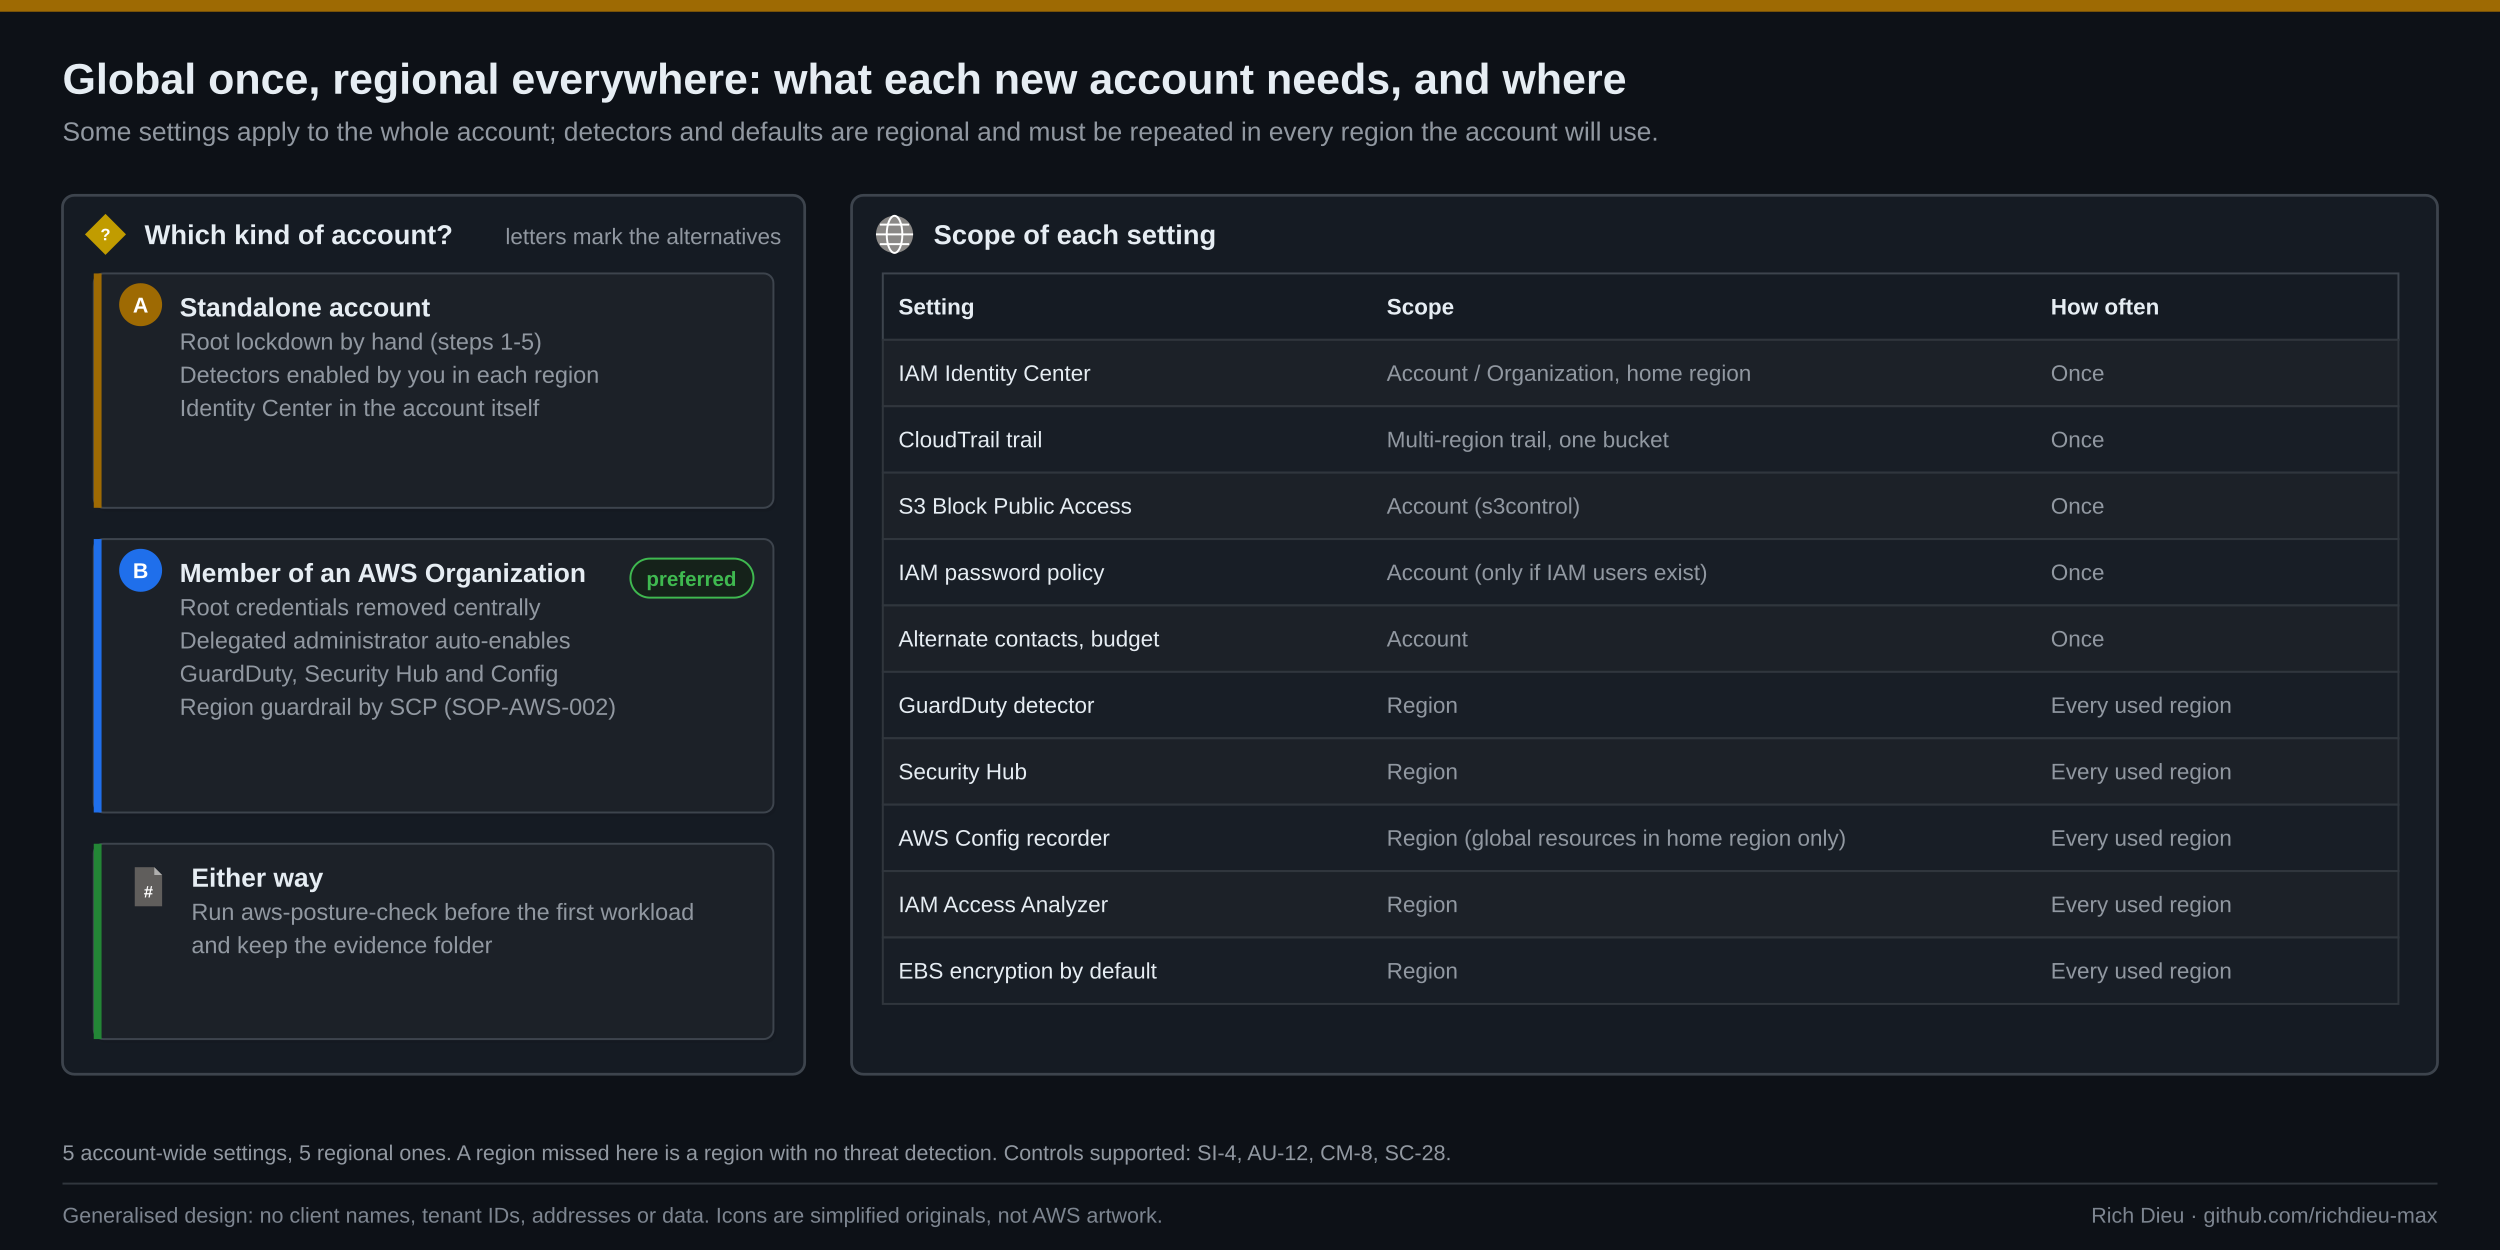
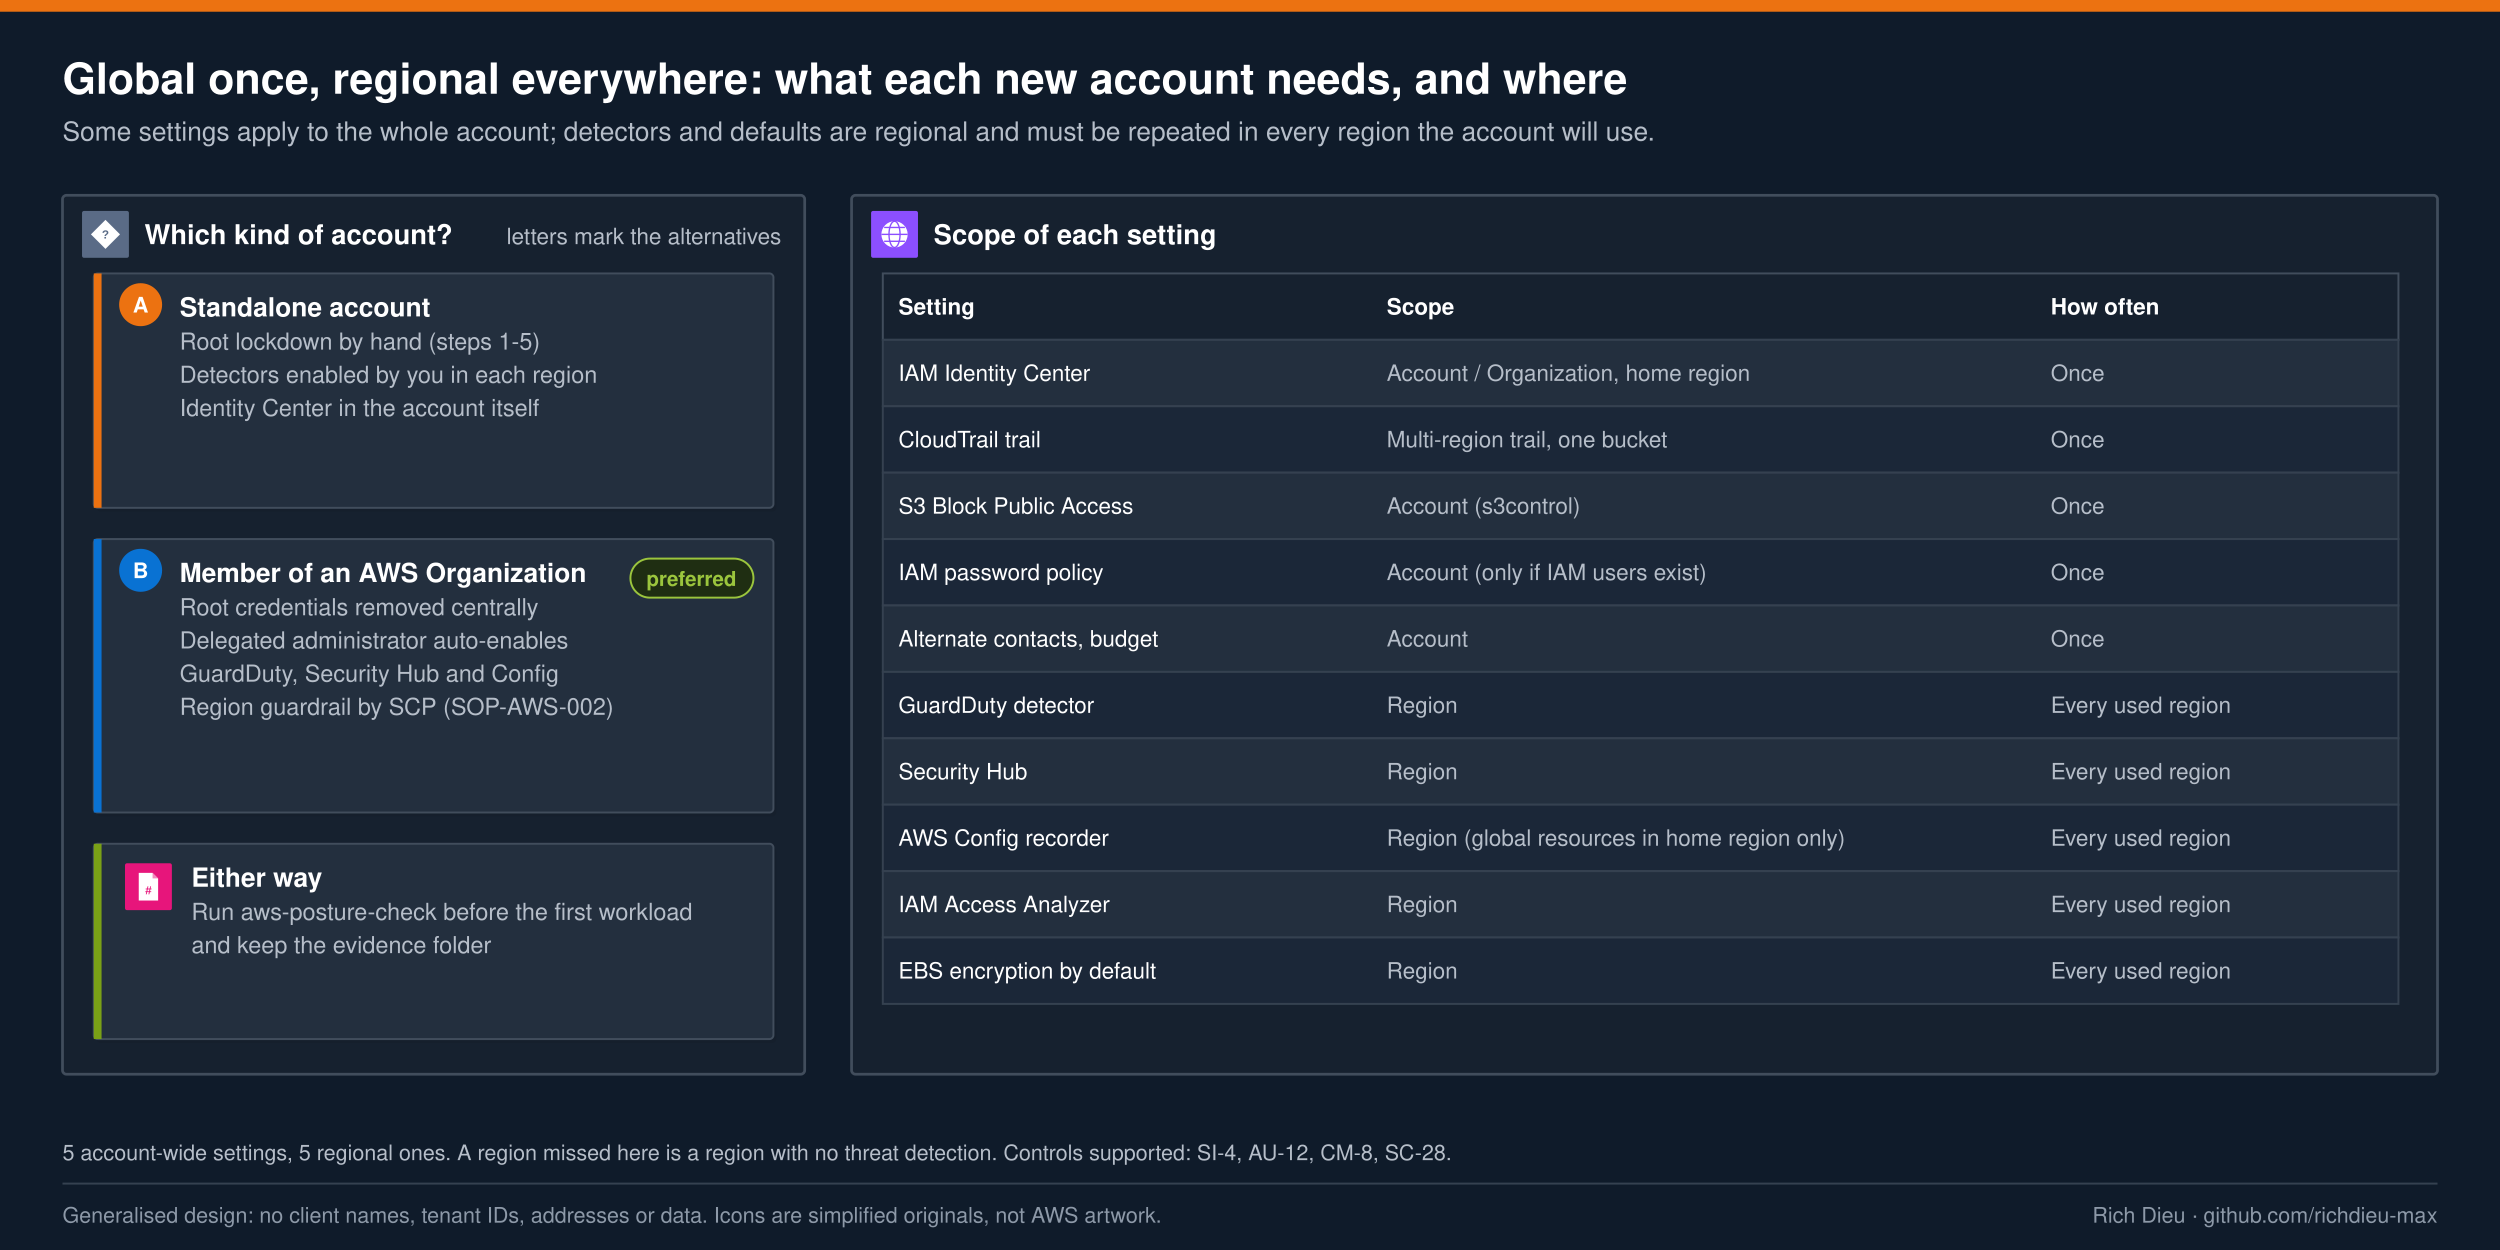
<svg xmlns="http://www.w3.org/2000/svg" viewBox="0 0 1280 640" width="1280" height="640" role="img" aria-label="Global once, regional everywhere: what each new account needs, and where">
  <defs />
-   <rect width="1280" height="640" fill="#0D1117" />
-   <rect x="0" y="0" width="1280" height="6" fill="#9E6A03" />
-   <text x="32" y="48" font-family="'Segoe UI', 'Segoe UI Web', -apple-system, BlinkMacSystemFont, 'Helvetica Neue', Arial, sans-serif" font-size="22" font-weight="600" fill="#E6EDF3">Global once, regional everywhere: what each new account needs, and where</text>
-   <text x="32" y="72" font-family="'Segoe UI', 'Segoe UI Web', -apple-system, BlinkMacSystemFont, 'Helvetica Neue', Arial, sans-serif" font-size="13.5" fill="#9198A1">Some settings apply to the whole account; detectors and defaults are regional and must be repeated in every region the account will use.</text>
-   <rect x="32" y="100" width="380" height="450" rx="6" fill="#151B23" stroke="#3D444D" stroke-width="1.4" />
+   <rect width="1280" height="640" fill="#0F1B2A" />
+   <rect x="0" y="0" width="1280" height="6" fill="#EC7211" />
+   <text x="32" y="48" font-family="'Amazon Ember', 'Helvetica Neue', Helvetica, Arial, sans-serif" font-size="22" font-weight="600" fill="#FFFFFF">Global once, regional everywhere: what each new account needs, and where</text>
+   <text x="32" y="72" font-family="'Amazon Ember', 'Helvetica Neue', Helvetica, Arial, sans-serif" font-size="13.5" fill="#B6BEC9">Some settings apply to the whole account; detectors and defaults are regional and must be repeated in every region the account will use.</text>
+   <rect x="32" y="100" width="380" height="450" rx="2" fill="#16212F" stroke="#414D5C" stroke-width="1.4" />
  <g transform="translate(42,108) scale(0.5)">
-     <path d="M24 3 L45 24 L24 45 L3 24 Z" fill="#C19C00" />
-     <text x="24" y="30" font-family="Arial" font-weight="700" font-size="17" fill="#fff" text-anchor="middle">?</text>
+     <rect x="0" y="0" width="48" height="48" rx="2" fill="#5A6B86" />
+     <g transform="translate(7,7) scale(0.7083)">
+       <path d="M24 3 L45 24 L24 45 L3 24 Z" fill="#FFFFFF" />
+       <text x="24" y="30" font-family="Arial" font-weight="700" font-size="17" fill="#5A6B86" text-anchor="middle">?</text>
+     </g>
  </g>
-   <text x="74" y="125" font-family="'Segoe UI', 'Segoe UI Web', -apple-system, BlinkMacSystemFont, 'Helvetica Neue', Arial, sans-serif" font-size="14" font-weight="600" fill="#E6EDF3" text-anchor="start">Which kind of account?</text>
-   <text x="400" y="125" font-family="'Segoe UI', 'Segoe UI Web', -apple-system, BlinkMacSystemFont, 'Helvetica Neue', Arial, sans-serif" font-size="11.5" font-weight="400" fill="#9198A1" text-anchor="end">letters mark the alternatives</text>
-   <rect x="49.5" y="142" width="348" height="120" rx="5" fill="#000" opacity="0.06" />
-   <rect x="48" y="140" width="348" height="120" rx="5" fill="#1C2128" stroke="#3D444D" stroke-width="1" />
-   <rect x="48" y="140" width="4" height="120" rx="0" fill="#9E6A03" />
-   <circle cx="72" cy="156" r="11" fill="#9E6A03" />
-   <text x="72" y="160" font-family="'Segoe UI', 'Segoe UI Web', -apple-system, BlinkMacSystemFont, 'Helvetica Neue', Arial, sans-serif" font-size="11" font-weight="600" fill="#fff" text-anchor="middle">A</text>
-   <text x="92" y="162" font-family="'Segoe UI', 'Segoe UI Web', -apple-system, BlinkMacSystemFont, 'Helvetica Neue', Arial, sans-serif" font-size="13.5" font-weight="600" fill="#E6EDF3" text-anchor="start">Standalone account</text>
-   <text x="92" y="179" font-family="'Segoe UI', 'Segoe UI Web', -apple-system, BlinkMacSystemFont, 'Helvetica Neue', Arial, sans-serif" font-size="12" font-weight="400" fill="#9198A1" text-anchor="start">Root lockdown by hand (steps 1-5)</text>
-   <text x="92" y="196" font-family="'Segoe UI', 'Segoe UI Web', -apple-system, BlinkMacSystemFont, 'Helvetica Neue', Arial, sans-serif" font-size="12" font-weight="400" fill="#9198A1" text-anchor="start">Detectors enabled by you in each region</text>
-   <text x="92" y="213" font-family="'Segoe UI', 'Segoe UI Web', -apple-system, BlinkMacSystemFont, 'Helvetica Neue', Arial, sans-serif" font-size="12" font-weight="400" fill="#9198A1" text-anchor="start">Identity Center in the account itself</text>
-   <rect x="49.5" y="278" width="348" height="140" rx="5" fill="#000" opacity="0.06" />
-   <rect x="48" y="276" width="348" height="140" rx="5" fill="#1C2128" stroke="#3D444D" stroke-width="1" />
-   <rect x="48" y="276" width="4" height="140" rx="0" fill="#1F6FEB" />
-   <circle cx="72" cy="292" r="11" fill="#1F6FEB" />
-   <text x="72" y="296" font-family="'Segoe UI', 'Segoe UI Web', -apple-system, BlinkMacSystemFont, 'Helvetica Neue', Arial, sans-serif" font-size="11" font-weight="600" fill="#fff" text-anchor="middle">B</text>
-   <rect x="322.773" y="286" width="63" height="20" rx="10" fill="#15221A" stroke="#3FB950" stroke-width="1" />
-   <text x="354" y="300" font-family="'Segoe UI', 'Segoe UI Web', -apple-system, BlinkMacSystemFont, 'Helvetica Neue', Arial, sans-serif" font-size="10.5" font-weight="600" fill="#3FB950" text-anchor="middle">preferred</text>
-   <text x="92" y="298" font-family="'Segoe UI', 'Segoe UI Web', -apple-system, BlinkMacSystemFont, 'Helvetica Neue', Arial, sans-serif" font-size="13.5" font-weight="600" fill="#E6EDF3" text-anchor="start">Member of an AWS Organization</text>
-   <text x="92" y="315" font-family="'Segoe UI', 'Segoe UI Web', -apple-system, BlinkMacSystemFont, 'Helvetica Neue', Arial, sans-serif" font-size="12" font-weight="400" fill="#9198A1" text-anchor="start">Root credentials removed centrally</text>
-   <text x="92" y="332" font-family="'Segoe UI', 'Segoe UI Web', -apple-system, BlinkMacSystemFont, 'Helvetica Neue', Arial, sans-serif" font-size="12" font-weight="400" fill="#9198A1" text-anchor="start">Delegated administrator auto-enables</text>
-   <text x="92" y="349" font-family="'Segoe UI', 'Segoe UI Web', -apple-system, BlinkMacSystemFont, 'Helvetica Neue', Arial, sans-serif" font-size="12" font-weight="400" fill="#9198A1" text-anchor="start">GuardDuty, Security Hub and Config</text>
-   <text x="92" y="366" font-family="'Segoe UI', 'Segoe UI Web', -apple-system, BlinkMacSystemFont, 'Helvetica Neue', Arial, sans-serif" font-size="12" font-weight="400" fill="#9198A1" text-anchor="start">Region guardrail by SCP (SOP-AWS-002)</text>
-   <rect x="49.5" y="434" width="348" height="100" rx="5" fill="#000" opacity="0.06" />
-   <rect x="48" y="432" width="348" height="100" rx="5" fill="#1C2128" stroke="#3D444D" stroke-width="1" />
-   <rect x="48" y="432" width="4" height="100" rx="0" fill="#238636" />
+   <text x="74" y="125" font-family="'Amazon Ember', 'Helvetica Neue', Helvetica, Arial, sans-serif" font-size="14" font-weight="600" fill="#FFFFFF" text-anchor="start">Which kind of account?</text>
+   <text x="400" y="125" font-family="'Amazon Ember', 'Helvetica Neue', Helvetica, Arial, sans-serif" font-size="11.5" font-weight="400" fill="#B6BEC9" text-anchor="end">letters mark the alternatives</text>
+   <rect x="49.5" y="142" width="348" height="120" rx="2" fill="#000" opacity="0.06" />
+   <rect x="48" y="140" width="348" height="120" rx="2" fill="#232F3E" stroke="#414D5C" stroke-width="1" />
+   <rect x="48" y="140" width="4" height="120" rx="0" fill="#EC7211" />
+   <circle cx="72" cy="156" r="11" fill="#EC7211" />
+   <text x="72" y="160" font-family="'Amazon Ember', 'Helvetica Neue', Helvetica, Arial, sans-serif" font-size="11" font-weight="600" fill="#fff" text-anchor="middle">A</text>
+   <text x="92" y="162" font-family="'Amazon Ember', 'Helvetica Neue', Helvetica, Arial, sans-serif" font-size="13.5" font-weight="600" fill="#FFFFFF" text-anchor="start">Standalone account</text>
+   <text x="92" y="179" font-family="'Amazon Ember', 'Helvetica Neue', Helvetica, Arial, sans-serif" font-size="12" font-weight="400" fill="#B6BEC9" text-anchor="start">Root lockdown by hand (steps 1-5)</text>
+   <text x="92" y="196" font-family="'Amazon Ember', 'Helvetica Neue', Helvetica, Arial, sans-serif" font-size="12" font-weight="400" fill="#B6BEC9" text-anchor="start">Detectors enabled by you in each region</text>
+   <text x="92" y="213" font-family="'Amazon Ember', 'Helvetica Neue', Helvetica, Arial, sans-serif" font-size="12" font-weight="400" fill="#B6BEC9" text-anchor="start">Identity Center in the account itself</text>
+   <rect x="49.5" y="278" width="348" height="140" rx="2" fill="#000" opacity="0.06" />
+   <rect x="48" y="276" width="348" height="140" rx="2" fill="#232F3E" stroke="#414D5C" stroke-width="1" />
+   <rect x="48" y="276" width="4" height="140" rx="0" fill="#0972D3" />
+   <circle cx="72" cy="292" r="11" fill="#0972D3" />
+   <text x="72" y="296" font-family="'Amazon Ember', 'Helvetica Neue', Helvetica, Arial, sans-serif" font-size="11" font-weight="600" fill="#fff" text-anchor="middle">B</text>
+   <rect x="322.773" y="286" width="63" height="20" rx="10" fill="#1F2E12" stroke="#9BC53D" stroke-width="1" />
+   <text x="354" y="300" font-family="'Amazon Ember', 'Helvetica Neue', Helvetica, Arial, sans-serif" font-size="10.5" font-weight="600" fill="#9BC53D" text-anchor="middle">preferred</text>
+   <text x="92" y="298" font-family="'Amazon Ember', 'Helvetica Neue', Helvetica, Arial, sans-serif" font-size="13.5" font-weight="600" fill="#FFFFFF" text-anchor="start">Member of an AWS Organization</text>
+   <text x="92" y="315" font-family="'Amazon Ember', 'Helvetica Neue', Helvetica, Arial, sans-serif" font-size="12" font-weight="400" fill="#B6BEC9" text-anchor="start">Root credentials removed centrally</text>
+   <text x="92" y="332" font-family="'Amazon Ember', 'Helvetica Neue', Helvetica, Arial, sans-serif" font-size="12" font-weight="400" fill="#B6BEC9" text-anchor="start">Delegated administrator auto-enables</text>
+   <text x="92" y="349" font-family="'Amazon Ember', 'Helvetica Neue', Helvetica, Arial, sans-serif" font-size="12" font-weight="400" fill="#B6BEC9" text-anchor="start">GuardDuty, Security Hub and Config</text>
+   <text x="92" y="366" font-family="'Amazon Ember', 'Helvetica Neue', Helvetica, Arial, sans-serif" font-size="12" font-weight="400" fill="#B6BEC9" text-anchor="start">Region guardrail by SCP (SOP-AWS-002)</text>
+   <rect x="49.5" y="434" width="348" height="100" rx="2" fill="#000" opacity="0.06" />
+   <rect x="48" y="432" width="348" height="100" rx="2" fill="#232F3E" stroke="#414D5C" stroke-width="1" />
+   <rect x="48" y="432" width="4" height="100" rx="0" fill="#7AA116" />
  <g transform="translate(64,442) scale(0.5)">
-     <path d="M10 4 h20 l8 8 v32 h-28 Z" fill="#605E5C" />
-     <path d="M30 4 v8 h8" fill="#fff" opacity=".5" />
-     <text x="24" y="35" font-family="Arial" font-weight="700" font-size="17" fill="#fff" text-anchor="middle">#</text>
+     <rect x="0" y="0" width="48" height="48" rx="2" fill="#E7157B" />
+     <g transform="translate(7,7) scale(0.7083)">
+       <path d="M10 4 h20 l8 8 v32 h-28 Z" fill="#FFFFFF" />
+       <path d="M30 4 v8 h8" fill="#E7157B" opacity=".5" />
+       <text x="24" y="35" font-family="Arial" font-weight="700" font-size="17" fill="#E7157B" text-anchor="middle">#</text>
+     </g>
  </g>
-   <text x="98" y="454" font-family="'Segoe UI', 'Segoe UI Web', -apple-system, BlinkMacSystemFont, 'Helvetica Neue', Arial, sans-serif" font-size="13.5" font-weight="600" fill="#E6EDF3" text-anchor="start">Either way</text>
-   <text x="98" y="471" font-family="'Segoe UI', 'Segoe UI Web', -apple-system, BlinkMacSystemFont, 'Helvetica Neue', Arial, sans-serif" font-size="12" font-weight="400" fill="#9198A1" text-anchor="start">Run aws-posture-check before the first workload</text>
-   <text x="98" y="488" font-family="'Segoe UI', 'Segoe UI Web', -apple-system, BlinkMacSystemFont, 'Helvetica Neue', Arial, sans-serif" font-size="12" font-weight="400" fill="#9198A1" text-anchor="start">and keep the evidence folder</text>
-   <rect x="436" y="100" width="812" height="450" rx="6" fill="#151B23" stroke="#3D444D" stroke-width="1.4" />
+   <text x="98" y="454" font-family="'Amazon Ember', 'Helvetica Neue', Helvetica, Arial, sans-serif" font-size="13.5" font-weight="600" fill="#FFFFFF" text-anchor="start">Either way</text>
+   <text x="98" y="471" font-family="'Amazon Ember', 'Helvetica Neue', Helvetica, Arial, sans-serif" font-size="12" font-weight="400" fill="#B6BEC9" text-anchor="start">Run aws-posture-check before the first workload</text>
+   <text x="98" y="488" font-family="'Amazon Ember', 'Helvetica Neue', Helvetica, Arial, sans-serif" font-size="12" font-weight="400" fill="#B6BEC9" text-anchor="start">and keep the evidence folder</text>
+   <rect x="436" y="100" width="812" height="450" rx="2" fill="#16212F" stroke="#414D5C" stroke-width="1.4" />
  <g transform="translate(446,108) scale(0.5)">
-     <circle cx="24" cy="24" r="19" fill="#8A8886" />
-     <ellipse cx="24" cy="24" rx="8" ry="19" fill="none" stroke="#fff" stroke-width="2" />
-     <path d="M5 24 h38 M9 14 h30 M9 34 h30" stroke="#fff" stroke-width="2" />
+     <rect x="0" y="0" width="48" height="48" rx="2" fill="#8C4FFF" />
+     <g transform="translate(7,7) scale(0.7083)">
+       <circle cx="24" cy="24" r="19" fill="#FFFFFF" />
+       <ellipse cx="24" cy="24" rx="8" ry="19" fill="none" stroke="#8C4FFF" stroke-width="2" />
+       <path d="M5 24 h38 M9 14 h30 M9 34 h30" stroke="#8C4FFF" stroke-width="2" />
+     </g>
  </g>
-   <text x="478" y="125" font-family="'Segoe UI', 'Segoe UI Web', -apple-system, BlinkMacSystemFont, 'Helvetica Neue', Arial, sans-serif" font-size="14" font-weight="600" fill="#E6EDF3" text-anchor="start">Scope of each setting</text>
-   <rect x="452" y="140" width="776" height="34" fill="#151B23" stroke="#3D444D" stroke-width="1" />
-   <text x="460" y="161.0" font-family="'Segoe UI', 'Segoe UI Web', -apple-system, BlinkMacSystemFont, 'Helvetica Neue', Arial, sans-serif" font-size="11.5" font-weight="600" fill="#E6EDF3" text-anchor="start">Setting</text>
-   <text x="710" y="161.0" font-family="'Segoe UI', 'Segoe UI Web', -apple-system, BlinkMacSystemFont, 'Helvetica Neue', Arial, sans-serif" font-size="11.5" font-weight="600" fill="#E6EDF3" text-anchor="start">Scope</text>
-   <text x="1050" y="161.0" font-family="'Segoe UI', 'Segoe UI Web', -apple-system, BlinkMacSystemFont, 'Helvetica Neue', Arial, sans-serif" font-size="11.5" font-weight="600" fill="#E6EDF3" text-anchor="start">How often</text>
-   <rect x="452" y="174" width="776" height="34" fill="#1C2128" stroke="#30363D" stroke-width="1" />
-   <text x="460" y="195.0" font-family="'Segoe UI', 'Segoe UI Web', -apple-system, BlinkMacSystemFont, 'Helvetica Neue', Arial, sans-serif" font-size="11.5" font-weight="400" fill="#E6EDF3" text-anchor="start">IAM Identity Center</text>
-   <text x="710" y="195.0" font-family="'Segoe UI', 'Segoe UI Web', -apple-system, BlinkMacSystemFont, 'Helvetica Neue', Arial, sans-serif" font-size="11.5" font-weight="400" fill="#9198A1" text-anchor="start">Account / Organization, home region</text>
-   <text x="1050" y="195.0" font-family="'Segoe UI', 'Segoe UI Web', -apple-system, BlinkMacSystemFont, 'Helvetica Neue', Arial, sans-serif" font-size="11.5" font-weight="400" fill="#9198A1" text-anchor="start">Once</text>
-   <rect x="452" y="208" width="776" height="34" fill="#181E26" stroke="#30363D" stroke-width="1" />
-   <text x="460" y="229.0" font-family="'Segoe UI', 'Segoe UI Web', -apple-system, BlinkMacSystemFont, 'Helvetica Neue', Arial, sans-serif" font-size="11.5" font-weight="400" fill="#E6EDF3" text-anchor="start">CloudTrail trail</text>
-   <text x="710" y="229.0" font-family="'Segoe UI', 'Segoe UI Web', -apple-system, BlinkMacSystemFont, 'Helvetica Neue', Arial, sans-serif" font-size="11.5" font-weight="400" fill="#9198A1" text-anchor="start">Multi-region trail, one bucket</text>
-   <text x="1050" y="229.0" font-family="'Segoe UI', 'Segoe UI Web', -apple-system, BlinkMacSystemFont, 'Helvetica Neue', Arial, sans-serif" font-size="11.5" font-weight="400" fill="#9198A1" text-anchor="start">Once</text>
-   <rect x="452" y="242" width="776" height="34" fill="#1C2128" stroke="#30363D" stroke-width="1" />
-   <text x="460" y="263.0" font-family="'Segoe UI', 'Segoe UI Web', -apple-system, BlinkMacSystemFont, 'Helvetica Neue', Arial, sans-serif" font-size="11.5" font-weight="400" fill="#E6EDF3" text-anchor="start">S3 Block Public Access</text>
-   <text x="710" y="263.0" font-family="'Segoe UI', 'Segoe UI Web', -apple-system, BlinkMacSystemFont, 'Helvetica Neue', Arial, sans-serif" font-size="11.5" font-weight="400" fill="#9198A1" text-anchor="start">Account (s3control)</text>
-   <text x="1050" y="263.0" font-family="'Segoe UI', 'Segoe UI Web', -apple-system, BlinkMacSystemFont, 'Helvetica Neue', Arial, sans-serif" font-size="11.5" font-weight="400" fill="#9198A1" text-anchor="start">Once</text>
-   <rect x="452" y="276" width="776" height="34" fill="#181E26" stroke="#30363D" stroke-width="1" />
-   <text x="460" y="297.0" font-family="'Segoe UI', 'Segoe UI Web', -apple-system, BlinkMacSystemFont, 'Helvetica Neue', Arial, sans-serif" font-size="11.5" font-weight="400" fill="#E6EDF3" text-anchor="start">IAM password policy</text>
-   <text x="710" y="297.0" font-family="'Segoe UI', 'Segoe UI Web', -apple-system, BlinkMacSystemFont, 'Helvetica Neue', Arial, sans-serif" font-size="11.5" font-weight="400" fill="#9198A1" text-anchor="start">Account (only if IAM users exist)</text>
-   <text x="1050" y="297.0" font-family="'Segoe UI', 'Segoe UI Web', -apple-system, BlinkMacSystemFont, 'Helvetica Neue', Arial, sans-serif" font-size="11.5" font-weight="400" fill="#9198A1" text-anchor="start">Once</text>
-   <rect x="452" y="310" width="776" height="34" fill="#1C2128" stroke="#30363D" stroke-width="1" />
-   <text x="460" y="331.0" font-family="'Segoe UI', 'Segoe UI Web', -apple-system, BlinkMacSystemFont, 'Helvetica Neue', Arial, sans-serif" font-size="11.5" font-weight="400" fill="#E6EDF3" text-anchor="start">Alternate contacts, budget</text>
-   <text x="710" y="331.0" font-family="'Segoe UI', 'Segoe UI Web', -apple-system, BlinkMacSystemFont, 'Helvetica Neue', Arial, sans-serif" font-size="11.5" font-weight="400" fill="#9198A1" text-anchor="start">Account</text>
-   <text x="1050" y="331.0" font-family="'Segoe UI', 'Segoe UI Web', -apple-system, BlinkMacSystemFont, 'Helvetica Neue', Arial, sans-serif" font-size="11.5" font-weight="400" fill="#9198A1" text-anchor="start">Once</text>
-   <rect x="452" y="344" width="776" height="34" fill="#181E26" stroke="#30363D" stroke-width="1" />
-   <text x="460" y="365.0" font-family="'Segoe UI', 'Segoe UI Web', -apple-system, BlinkMacSystemFont, 'Helvetica Neue', Arial, sans-serif" font-size="11.5" font-weight="400" fill="#E6EDF3" text-anchor="start">GuardDuty detector</text>
-   <text x="710" y="365.0" font-family="'Segoe UI', 'Segoe UI Web', -apple-system, BlinkMacSystemFont, 'Helvetica Neue', Arial, sans-serif" font-size="11.5" font-weight="400" fill="#9198A1" text-anchor="start">Region</text>
-   <text x="1050" y="365.0" font-family="'Segoe UI', 'Segoe UI Web', -apple-system, BlinkMacSystemFont, 'Helvetica Neue', Arial, sans-serif" font-size="11.5" font-weight="400" fill="#9198A1" text-anchor="start">Every used region</text>
-   <rect x="452" y="378" width="776" height="34" fill="#1C2128" stroke="#30363D" stroke-width="1" />
-   <text x="460" y="399.0" font-family="'Segoe UI', 'Segoe UI Web', -apple-system, BlinkMacSystemFont, 'Helvetica Neue', Arial, sans-serif" font-size="11.5" font-weight="400" fill="#E6EDF3" text-anchor="start">Security Hub</text>
-   <text x="710" y="399.0" font-family="'Segoe UI', 'Segoe UI Web', -apple-system, BlinkMacSystemFont, 'Helvetica Neue', Arial, sans-serif" font-size="11.5" font-weight="400" fill="#9198A1" text-anchor="start">Region</text>
-   <text x="1050" y="399.0" font-family="'Segoe UI', 'Segoe UI Web', -apple-system, BlinkMacSystemFont, 'Helvetica Neue', Arial, sans-serif" font-size="11.5" font-weight="400" fill="#9198A1" text-anchor="start">Every used region</text>
-   <rect x="452" y="412" width="776" height="34" fill="#181E26" stroke="#30363D" stroke-width="1" />
-   <text x="460" y="433.0" font-family="'Segoe UI', 'Segoe UI Web', -apple-system, BlinkMacSystemFont, 'Helvetica Neue', Arial, sans-serif" font-size="11.5" font-weight="400" fill="#E6EDF3" text-anchor="start">AWS Config recorder</text>
-   <text x="710" y="433.0" font-family="'Segoe UI', 'Segoe UI Web', -apple-system, BlinkMacSystemFont, 'Helvetica Neue', Arial, sans-serif" font-size="11.5" font-weight="400" fill="#9198A1" text-anchor="start">Region (global resources in home region only)</text>
-   <text x="1050" y="433.0" font-family="'Segoe UI', 'Segoe UI Web', -apple-system, BlinkMacSystemFont, 'Helvetica Neue', Arial, sans-serif" font-size="11.5" font-weight="400" fill="#9198A1" text-anchor="start">Every used region</text>
-   <rect x="452" y="446" width="776" height="34" fill="#1C2128" stroke="#30363D" stroke-width="1" />
-   <text x="460" y="467.0" font-family="'Segoe UI', 'Segoe UI Web', -apple-system, BlinkMacSystemFont, 'Helvetica Neue', Arial, sans-serif" font-size="11.5" font-weight="400" fill="#E6EDF3" text-anchor="start">IAM Access Analyzer</text>
-   <text x="710" y="467.0" font-family="'Segoe UI', 'Segoe UI Web', -apple-system, BlinkMacSystemFont, 'Helvetica Neue', Arial, sans-serif" font-size="11.5" font-weight="400" fill="#9198A1" text-anchor="start">Region</text>
-   <text x="1050" y="467.0" font-family="'Segoe UI', 'Segoe UI Web', -apple-system, BlinkMacSystemFont, 'Helvetica Neue', Arial, sans-serif" font-size="11.5" font-weight="400" fill="#9198A1" text-anchor="start">Every used region</text>
-   <rect x="452" y="480" width="776" height="34" fill="#181E26" stroke="#30363D" stroke-width="1" />
-   <text x="460" y="501.0" font-family="'Segoe UI', 'Segoe UI Web', -apple-system, BlinkMacSystemFont, 'Helvetica Neue', Arial, sans-serif" font-size="11.5" font-weight="400" fill="#E6EDF3" text-anchor="start">EBS encryption by default</text>
-   <text x="710" y="501.0" font-family="'Segoe UI', 'Segoe UI Web', -apple-system, BlinkMacSystemFont, 'Helvetica Neue', Arial, sans-serif" font-size="11.5" font-weight="400" fill="#9198A1" text-anchor="start">Region</text>
-   <text x="1050" y="501.0" font-family="'Segoe UI', 'Segoe UI Web', -apple-system, BlinkMacSystemFont, 'Helvetica Neue', Arial, sans-serif" font-size="11.5" font-weight="400" fill="#9198A1" text-anchor="start">Every used region</text>
-   <text x="32" y="594" font-family="'Segoe UI', 'Segoe UI Web', -apple-system, BlinkMacSystemFont, 'Helvetica Neue', Arial, sans-serif" font-size="11" font-weight="400" fill="#9198A1" text-anchor="start">5 account-wide settings, 5 regional ones. A region missed here is a region with no threat detection. Controls supported: SI-4, AU-12, CM-8, SC-28.</text>
-   <line x1="32" y1="606" x2="1248" y2="606" stroke="#30363D" />
-   <text x="32" y="626" font-family="'Segoe UI', 'Segoe UI Web', -apple-system, BlinkMacSystemFont, 'Helvetica Neue', Arial, sans-serif" font-size="11" fill="#7D8590">Generalised design: no client names, tenant IDs, addresses or data. Icons are simplified originals, not AWS artwork.</text>
-   <text x="1248" y="626" font-family="'Segoe UI', 'Segoe UI Web', -apple-system, BlinkMacSystemFont, 'Helvetica Neue', Arial, sans-serif" font-size="11" fill="#7D8590" text-anchor="end">Rich Dieu · github.com/richdieu-max</text>
+   <text x="478" y="125" font-family="'Amazon Ember', 'Helvetica Neue', Helvetica, Arial, sans-serif" font-size="14" font-weight="600" fill="#FFFFFF" text-anchor="start">Scope of each setting</text>
+   <rect x="452" y="140" width="776" height="34" fill="#16212F" stroke="#414D5C" stroke-width="1" />
+   <text x="460" y="161.0" font-family="'Amazon Ember', 'Helvetica Neue', Helvetica, Arial, sans-serif" font-size="11.5" font-weight="600" fill="#FFFFFF" text-anchor="start">Setting</text>
+   <text x="710" y="161.0" font-family="'Amazon Ember', 'Helvetica Neue', Helvetica, Arial, sans-serif" font-size="11.5" font-weight="600" fill="#FFFFFF" text-anchor="start">Scope</text>
+   <text x="1050" y="161.0" font-family="'Amazon Ember', 'Helvetica Neue', Helvetica, Arial, sans-serif" font-size="11.5" font-weight="600" fill="#FFFFFF" text-anchor="start">How often</text>
+   <rect x="452" y="174" width="776" height="34" fill="#232F3E" stroke="#354150" stroke-width="1" />
+   <text x="460" y="195.0" font-family="'Amazon Ember', 'Helvetica Neue', Helvetica, Arial, sans-serif" font-size="11.5" font-weight="400" fill="#FFFFFF" text-anchor="start">IAM Identity Center</text>
+   <text x="710" y="195.0" font-family="'Amazon Ember', 'Helvetica Neue', Helvetica, Arial, sans-serif" font-size="11.5" font-weight="400" fill="#B6BEC9" text-anchor="start">Account / Organization, home region</text>
+   <text x="1050" y="195.0" font-family="'Amazon Ember', 'Helvetica Neue', Helvetica, Arial, sans-serif" font-size="11.5" font-weight="400" fill="#B6BEC9" text-anchor="start">Once</text>
+   <rect x="452" y="208" width="776" height="34" fill="#1B2738" stroke="#354150" stroke-width="1" />
+   <text x="460" y="229.0" font-family="'Amazon Ember', 'Helvetica Neue', Helvetica, Arial, sans-serif" font-size="11.5" font-weight="400" fill="#FFFFFF" text-anchor="start">CloudTrail trail</text>
+   <text x="710" y="229.0" font-family="'Amazon Ember', 'Helvetica Neue', Helvetica, Arial, sans-serif" font-size="11.5" font-weight="400" fill="#B6BEC9" text-anchor="start">Multi-region trail, one bucket</text>
+   <text x="1050" y="229.0" font-family="'Amazon Ember', 'Helvetica Neue', Helvetica, Arial, sans-serif" font-size="11.5" font-weight="400" fill="#B6BEC9" text-anchor="start">Once</text>
+   <rect x="452" y="242" width="776" height="34" fill="#232F3E" stroke="#354150" stroke-width="1" />
+   <text x="460" y="263.0" font-family="'Amazon Ember', 'Helvetica Neue', Helvetica, Arial, sans-serif" font-size="11.5" font-weight="400" fill="#FFFFFF" text-anchor="start">S3 Block Public Access</text>
+   <text x="710" y="263.0" font-family="'Amazon Ember', 'Helvetica Neue', Helvetica, Arial, sans-serif" font-size="11.5" font-weight="400" fill="#B6BEC9" text-anchor="start">Account (s3control)</text>
+   <text x="1050" y="263.0" font-family="'Amazon Ember', 'Helvetica Neue', Helvetica, Arial, sans-serif" font-size="11.5" font-weight="400" fill="#B6BEC9" text-anchor="start">Once</text>
+   <rect x="452" y="276" width="776" height="34" fill="#1B2738" stroke="#354150" stroke-width="1" />
+   <text x="460" y="297.0" font-family="'Amazon Ember', 'Helvetica Neue', Helvetica, Arial, sans-serif" font-size="11.5" font-weight="400" fill="#FFFFFF" text-anchor="start">IAM password policy</text>
+   <text x="710" y="297.0" font-family="'Amazon Ember', 'Helvetica Neue', Helvetica, Arial, sans-serif" font-size="11.5" font-weight="400" fill="#B6BEC9" text-anchor="start">Account (only if IAM users exist)</text>
+   <text x="1050" y="297.0" font-family="'Amazon Ember', 'Helvetica Neue', Helvetica, Arial, sans-serif" font-size="11.5" font-weight="400" fill="#B6BEC9" text-anchor="start">Once</text>
+   <rect x="452" y="310" width="776" height="34" fill="#232F3E" stroke="#354150" stroke-width="1" />
+   <text x="460" y="331.0" font-family="'Amazon Ember', 'Helvetica Neue', Helvetica, Arial, sans-serif" font-size="11.5" font-weight="400" fill="#FFFFFF" text-anchor="start">Alternate contacts, budget</text>
+   <text x="710" y="331.0" font-family="'Amazon Ember', 'Helvetica Neue', Helvetica, Arial, sans-serif" font-size="11.5" font-weight="400" fill="#B6BEC9" text-anchor="start">Account</text>
+   <text x="1050" y="331.0" font-family="'Amazon Ember', 'Helvetica Neue', Helvetica, Arial, sans-serif" font-size="11.5" font-weight="400" fill="#B6BEC9" text-anchor="start">Once</text>
+   <rect x="452" y="344" width="776" height="34" fill="#1B2738" stroke="#354150" stroke-width="1" />
+   <text x="460" y="365.0" font-family="'Amazon Ember', 'Helvetica Neue', Helvetica, Arial, sans-serif" font-size="11.5" font-weight="400" fill="#FFFFFF" text-anchor="start">GuardDuty detector</text>
+   <text x="710" y="365.0" font-family="'Amazon Ember', 'Helvetica Neue', Helvetica, Arial, sans-serif" font-size="11.5" font-weight="400" fill="#B6BEC9" text-anchor="start">Region</text>
+   <text x="1050" y="365.0" font-family="'Amazon Ember', 'Helvetica Neue', Helvetica, Arial, sans-serif" font-size="11.5" font-weight="400" fill="#B6BEC9" text-anchor="start">Every used region</text>
+   <rect x="452" y="378" width="776" height="34" fill="#232F3E" stroke="#354150" stroke-width="1" />
+   <text x="460" y="399.0" font-family="'Amazon Ember', 'Helvetica Neue', Helvetica, Arial, sans-serif" font-size="11.5" font-weight="400" fill="#FFFFFF" text-anchor="start">Security Hub</text>
+   <text x="710" y="399.0" font-family="'Amazon Ember', 'Helvetica Neue', Helvetica, Arial, sans-serif" font-size="11.5" font-weight="400" fill="#B6BEC9" text-anchor="start">Region</text>
+   <text x="1050" y="399.0" font-family="'Amazon Ember', 'Helvetica Neue', Helvetica, Arial, sans-serif" font-size="11.5" font-weight="400" fill="#B6BEC9" text-anchor="start">Every used region</text>
+   <rect x="452" y="412" width="776" height="34" fill="#1B2738" stroke="#354150" stroke-width="1" />
+   <text x="460" y="433.0" font-family="'Amazon Ember', 'Helvetica Neue', Helvetica, Arial, sans-serif" font-size="11.5" font-weight="400" fill="#FFFFFF" text-anchor="start">AWS Config recorder</text>
+   <text x="710" y="433.0" font-family="'Amazon Ember', 'Helvetica Neue', Helvetica, Arial, sans-serif" font-size="11.5" font-weight="400" fill="#B6BEC9" text-anchor="start">Region (global resources in home region only)</text>
+   <text x="1050" y="433.0" font-family="'Amazon Ember', 'Helvetica Neue', Helvetica, Arial, sans-serif" font-size="11.5" font-weight="400" fill="#B6BEC9" text-anchor="start">Every used region</text>
+   <rect x="452" y="446" width="776" height="34" fill="#232F3E" stroke="#354150" stroke-width="1" />
+   <text x="460" y="467.0" font-family="'Amazon Ember', 'Helvetica Neue', Helvetica, Arial, sans-serif" font-size="11.5" font-weight="400" fill="#FFFFFF" text-anchor="start">IAM Access Analyzer</text>
+   <text x="710" y="467.0" font-family="'Amazon Ember', 'Helvetica Neue', Helvetica, Arial, sans-serif" font-size="11.5" font-weight="400" fill="#B6BEC9" text-anchor="start">Region</text>
+   <text x="1050" y="467.0" font-family="'Amazon Ember', 'Helvetica Neue', Helvetica, Arial, sans-serif" font-size="11.5" font-weight="400" fill="#B6BEC9" text-anchor="start">Every used region</text>
+   <rect x="452" y="480" width="776" height="34" fill="#1B2738" stroke="#354150" stroke-width="1" />
+   <text x="460" y="501.0" font-family="'Amazon Ember', 'Helvetica Neue', Helvetica, Arial, sans-serif" font-size="11.5" font-weight="400" fill="#FFFFFF" text-anchor="start">EBS encryption by default</text>
+   <text x="710" y="501.0" font-family="'Amazon Ember', 'Helvetica Neue', Helvetica, Arial, sans-serif" font-size="11.5" font-weight="400" fill="#B6BEC9" text-anchor="start">Region</text>
+   <text x="1050" y="501.0" font-family="'Amazon Ember', 'Helvetica Neue', Helvetica, Arial, sans-serif" font-size="11.5" font-weight="400" fill="#B6BEC9" text-anchor="start">Every used region</text>
+   <text x="32" y="594" font-family="'Amazon Ember', 'Helvetica Neue', Helvetica, Arial, sans-serif" font-size="11" font-weight="400" fill="#B6BEC9" text-anchor="start">5 account-wide settings, 5 regional ones. A region missed here is a region with no threat detection. Controls supported: SI-4, AU-12, CM-8, SC-28.</text>
+   <line x1="32" y1="606" x2="1248" y2="606" stroke="#354150" />
+   <text x="32" y="626" font-family="'Amazon Ember', 'Helvetica Neue', Helvetica, Arial, sans-serif" font-size="11" fill="#8D99A8">Generalised design: no client names, tenant IDs, addresses or data. Icons are simplified originals, not AWS artwork.</text>
+   <text x="1248" y="626" font-family="'Amazon Ember', 'Helvetica Neue', Helvetica, Arial, sans-serif" font-size="11" fill="#8D99A8" text-anchor="end">Rich Dieu · github.com/richdieu-max</text>
</svg>
